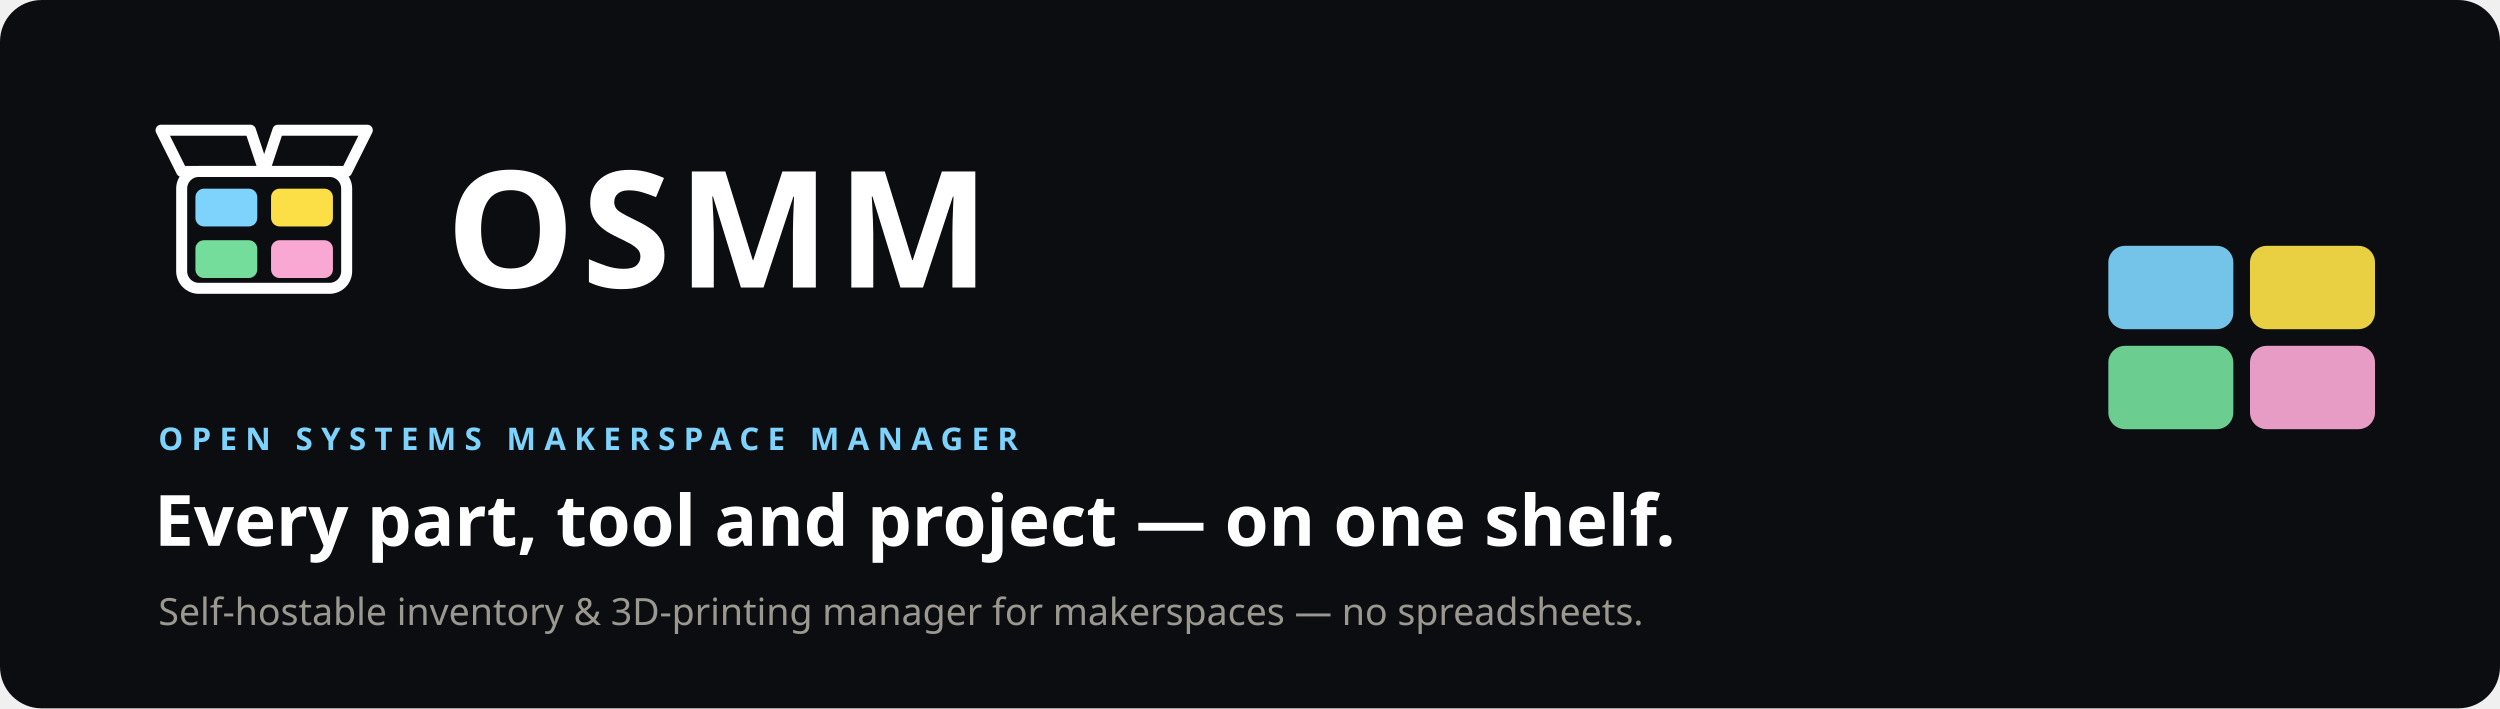
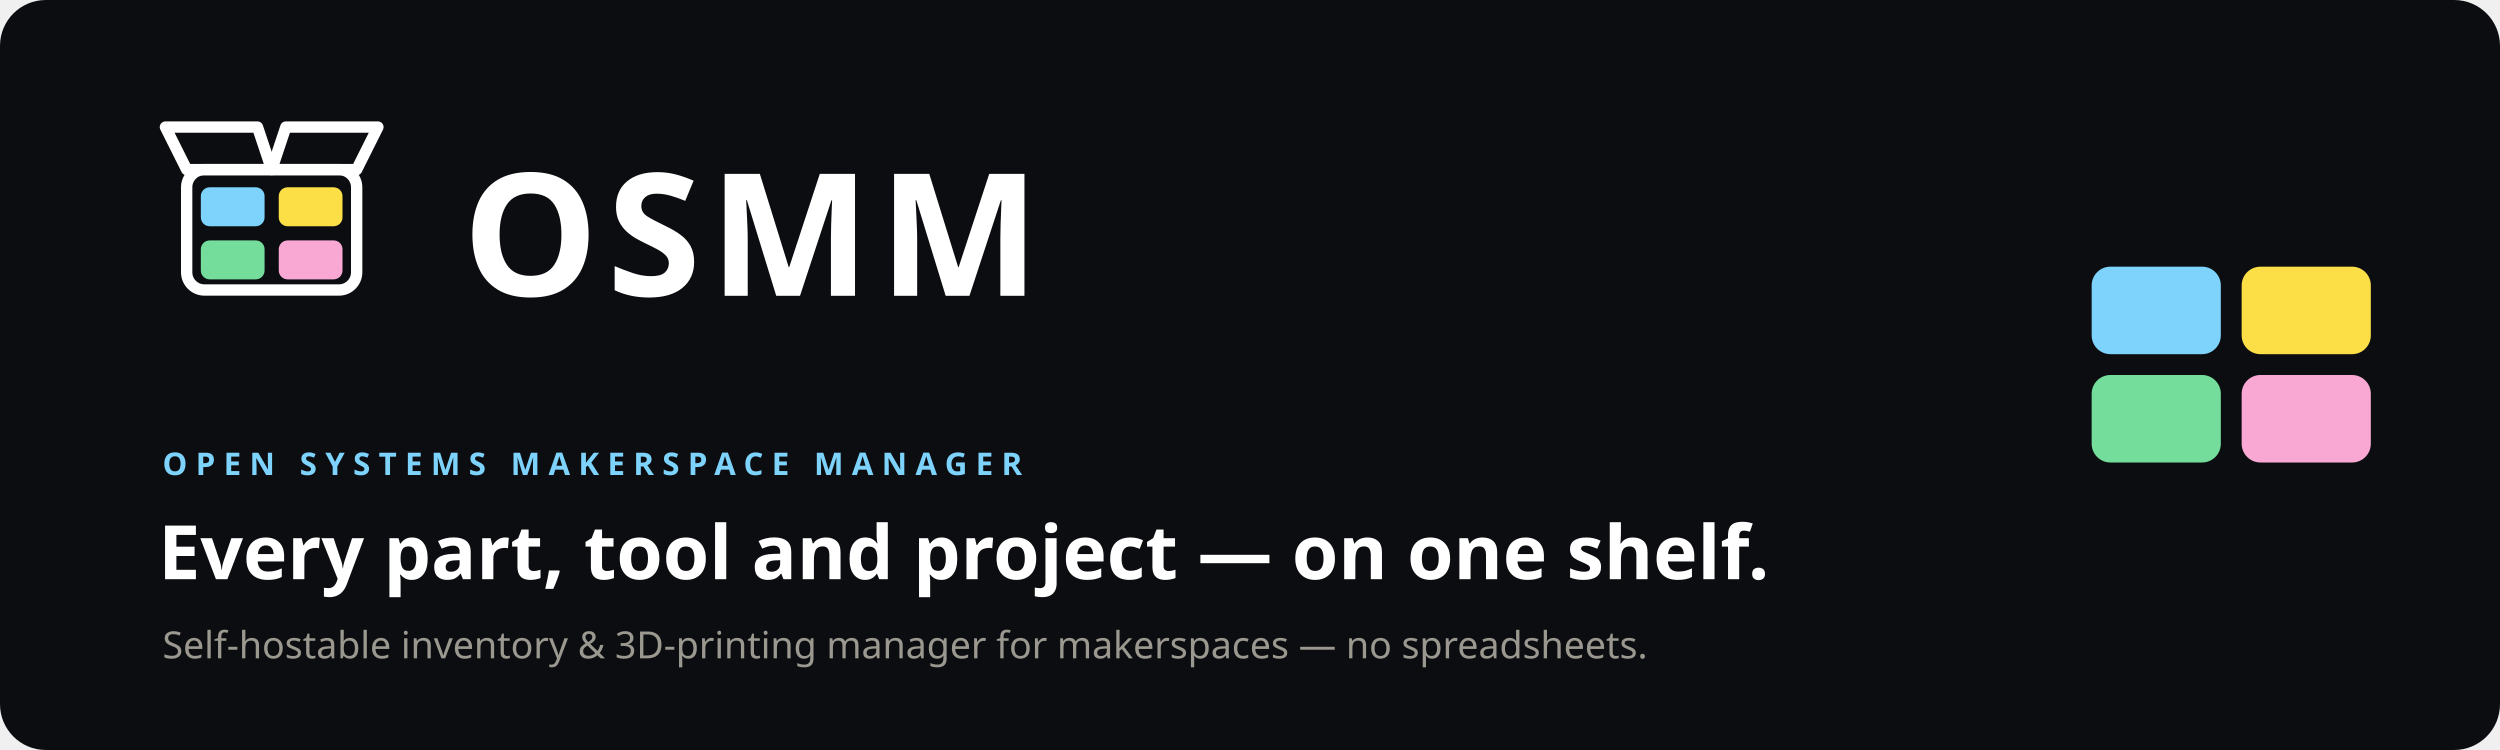
- <svg xmlns="http://www.w3.org/2000/svg" viewBox="0 0 1200 340" width="1200" height="340" role="img" aria-label="OSMM — Open Systems Makerspace Manager">
+ <svg xmlns="http://www.w3.org/2000/svg" viewBox="0 0 1200 360" width="1200" height="360" role="img" aria-label="OSMM — Open Systems Makerspace Manager">
  <defs>
    <style>
      .word { font-family: 'Space Grotesk', 'Segoe UI', system-ui, -apple-system, sans-serif; font-weight: 700; fill: #ffffff; }
      .eyebrow { font-family: 'Space Grotesk', 'Segoe UI', system-ui, -apple-system, sans-serif; font-weight: 600; fill: #7dd3fc; letter-spacing: 4px; }
      .headline { font-family: 'Space Grotesk', 'Segoe UI', system-ui, -apple-system, sans-serif; font-weight: 700; fill: #ffffff; }
      .sub { font-family: 'Space Grotesk', 'Segoe UI', system-ui, -apple-system, sans-serif; font-weight: 400; fill: #9a988f; }
    </style>
  </defs>
-   <rect width="1200" height="340" rx="20" fill="#0c0d10" />
-   <g transform="translate(74,46) scale(1.65)">
+   <rect width="1200" height="360" rx="22" fill="#0c0d10" />
+   <g transform="translate(76,44) scale(1.7)">
    <polygon points="8,22 2,10 28,10 32,22" fill="none" stroke="#ffffff" stroke-width="3.2" stroke-linejoin="round" stroke-linecap="round" />
    <polygon points="32,22 36,10 62,10 56,22" fill="none" stroke="#ffffff" stroke-width="3.2" stroke-linejoin="round" stroke-linecap="round" />
    <rect x="8" y="22" width="48" height="34" rx="5" fill="none" stroke="#ffffff" stroke-width="3.2" />
    <rect x="12" y="27" width="18" height="11" rx="2.5" fill="#7dd3fc" />
    <rect x="34" y="27" width="18" height="11" rx="2.5" fill="#fcdf46" />
    <rect x="12" y="42" width="18" height="11" rx="2.5" fill="#74dd9c" />
    <rect x="34" y="42" width="18" height="11" rx="2.5" fill="#f9a8d4" />
  </g>
-   <text class="word" x="214" y="138" font-size="78" letter-spacing="3">OSMM</text>
-   <text class="eyebrow" x="76" y="216" font-size="15">OPEN SYSTEMS MAKERSPACE MANAGER</text>
-   <text class="headline" x="74" y="262" font-size="34">Every part, tool and project — on one shelf.</text>
-   <text class="sub" x="76" y="300" font-size="18">Self-hostable inventory &amp; 3D-printing manager for makerspaces — no spreadsheets.</text>
-   <g transform="translate(1012,118)">
-     <rect x="0" y="0" width="60" height="40" rx="8" fill="#7dd3fc" opacity="0.92" />
-     <rect x="68" y="0" width="60" height="40" rx="8" fill="#fcdf46" opacity="0.92" />
-     <rect x="0" y="48" width="60" height="40" rx="8" fill="#74dd9c" opacity="0.92" />
-     <rect x="68" y="48" width="60" height="40" rx="8" fill="#f9a8d4" opacity="0.92" />
+   <text class="word" x="222" y="142" font-size="82" letter-spacing="4">OSMM</text>
+   <text class="eyebrow" x="78" y="228" font-size="15">OPEN SYSTEMS MAKERSPACE MANAGER</text>
+   <text class="headline" x="76" y="278" font-size="36">Every part, tool and project — on one shelf.</text>
+   <text class="sub" x="78" y="316" font-size="18">Self-hostable inventory &amp; 3D-printing manager for makerspaces — no spreadsheets.</text>
+   <g transform="translate(1004,128)">
+     <rect x="0" y="0" width="62" height="42" rx="9" fill="#7dd3fc" />
+     <rect x="72" y="0" width="62" height="42" rx="9" fill="#fcdf46" />
+     <rect x="0" y="52" width="62" height="42" rx="9" fill="#74dd9c" />
+     <rect x="72" y="52" width="62" height="42" rx="9" fill="#f9a8d4" />
  </g>
</svg>
